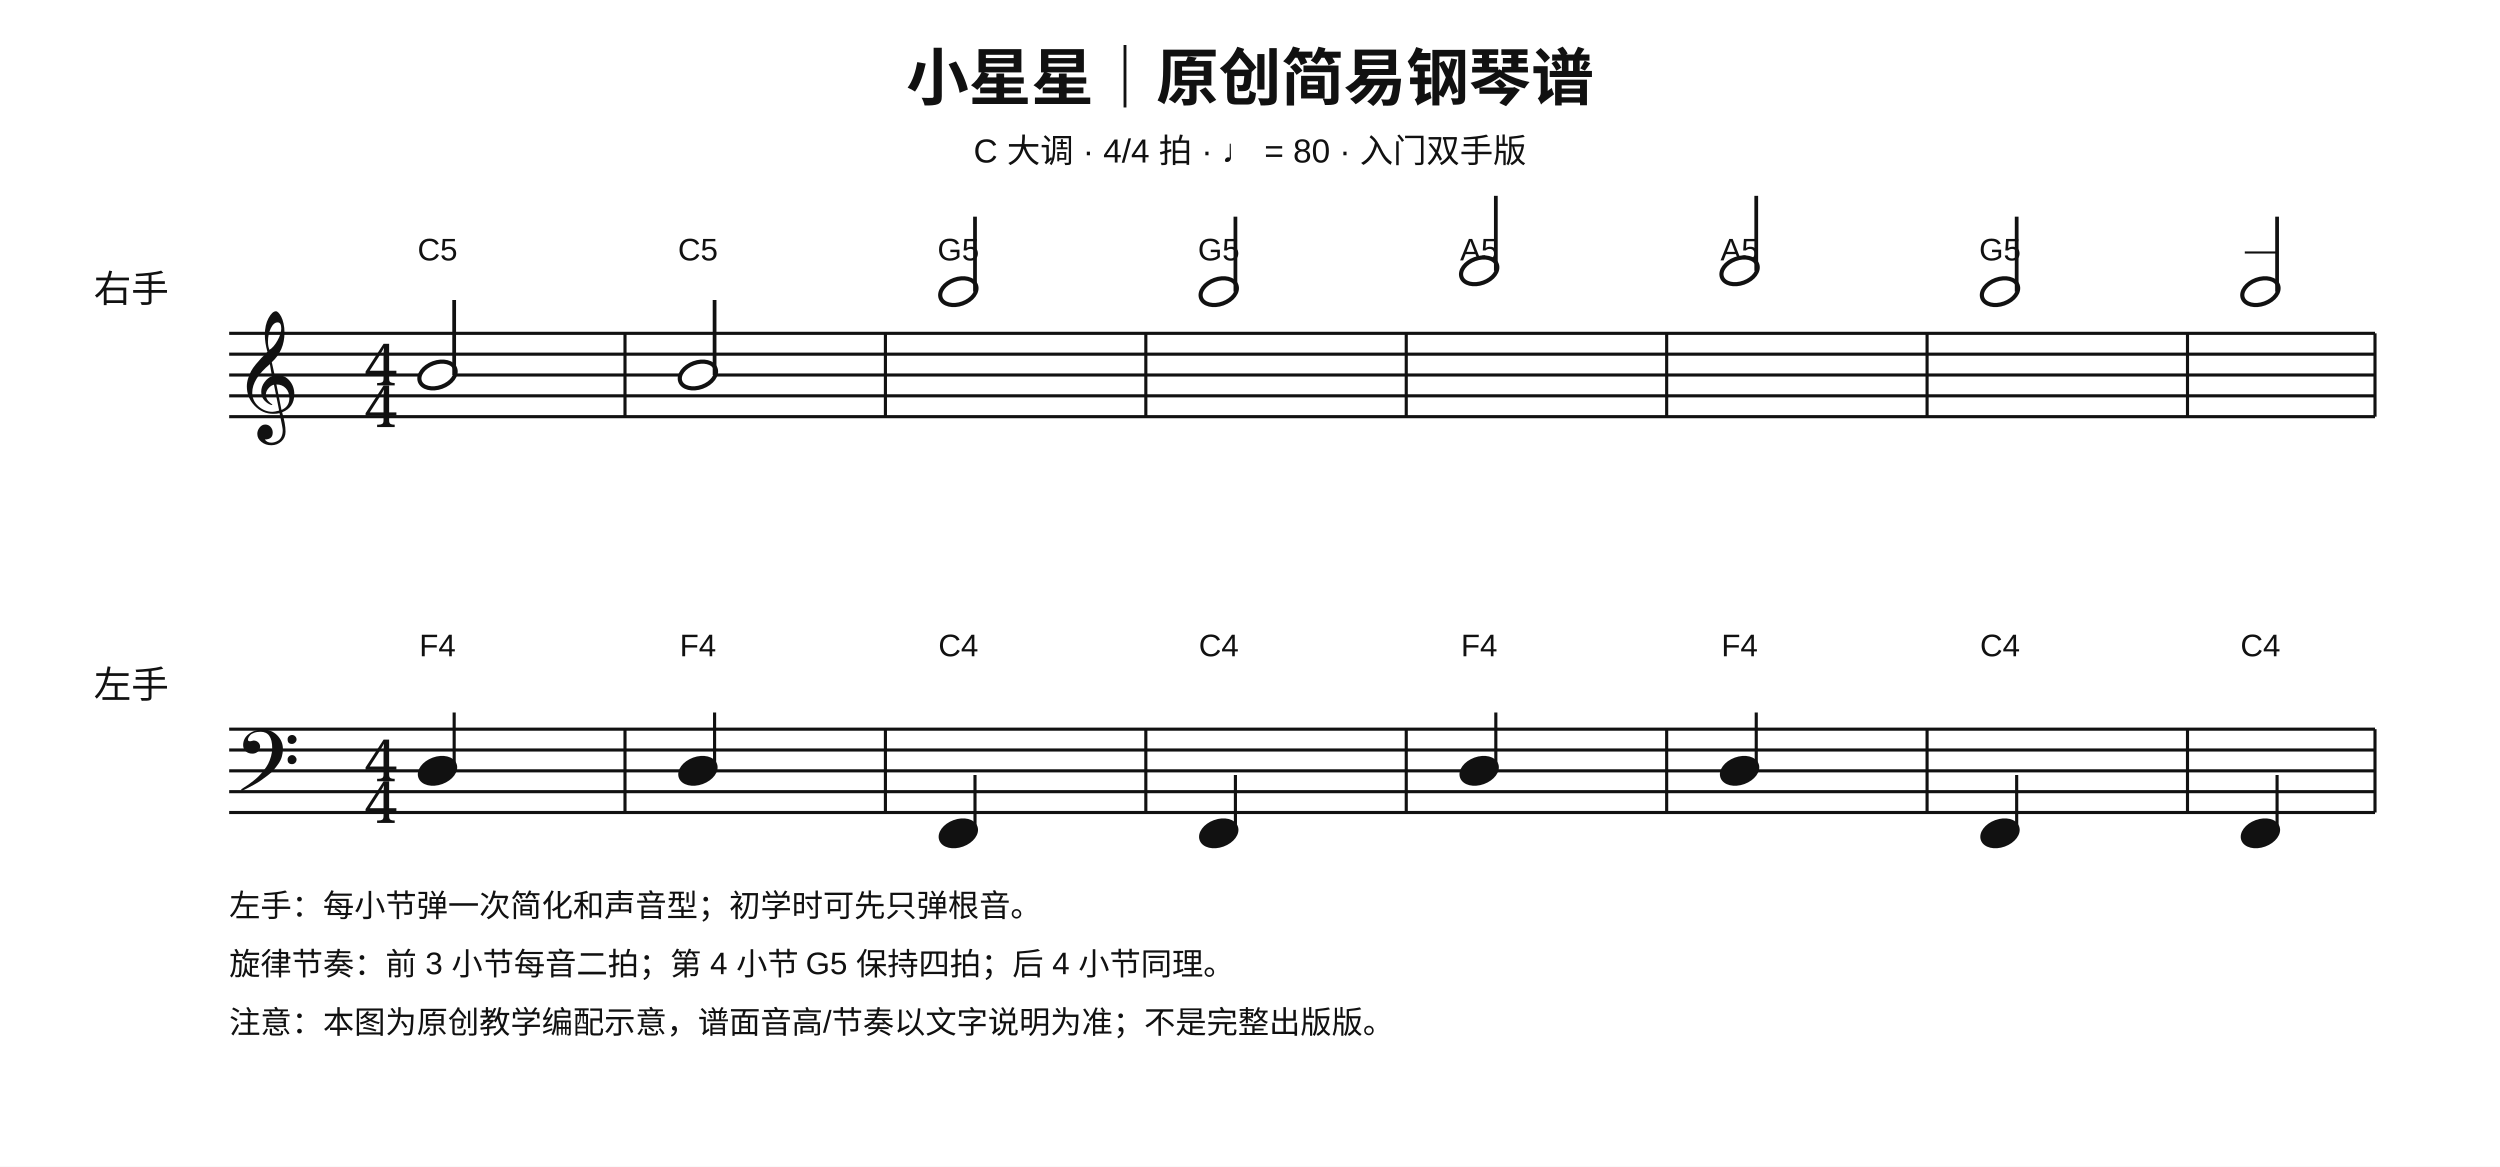
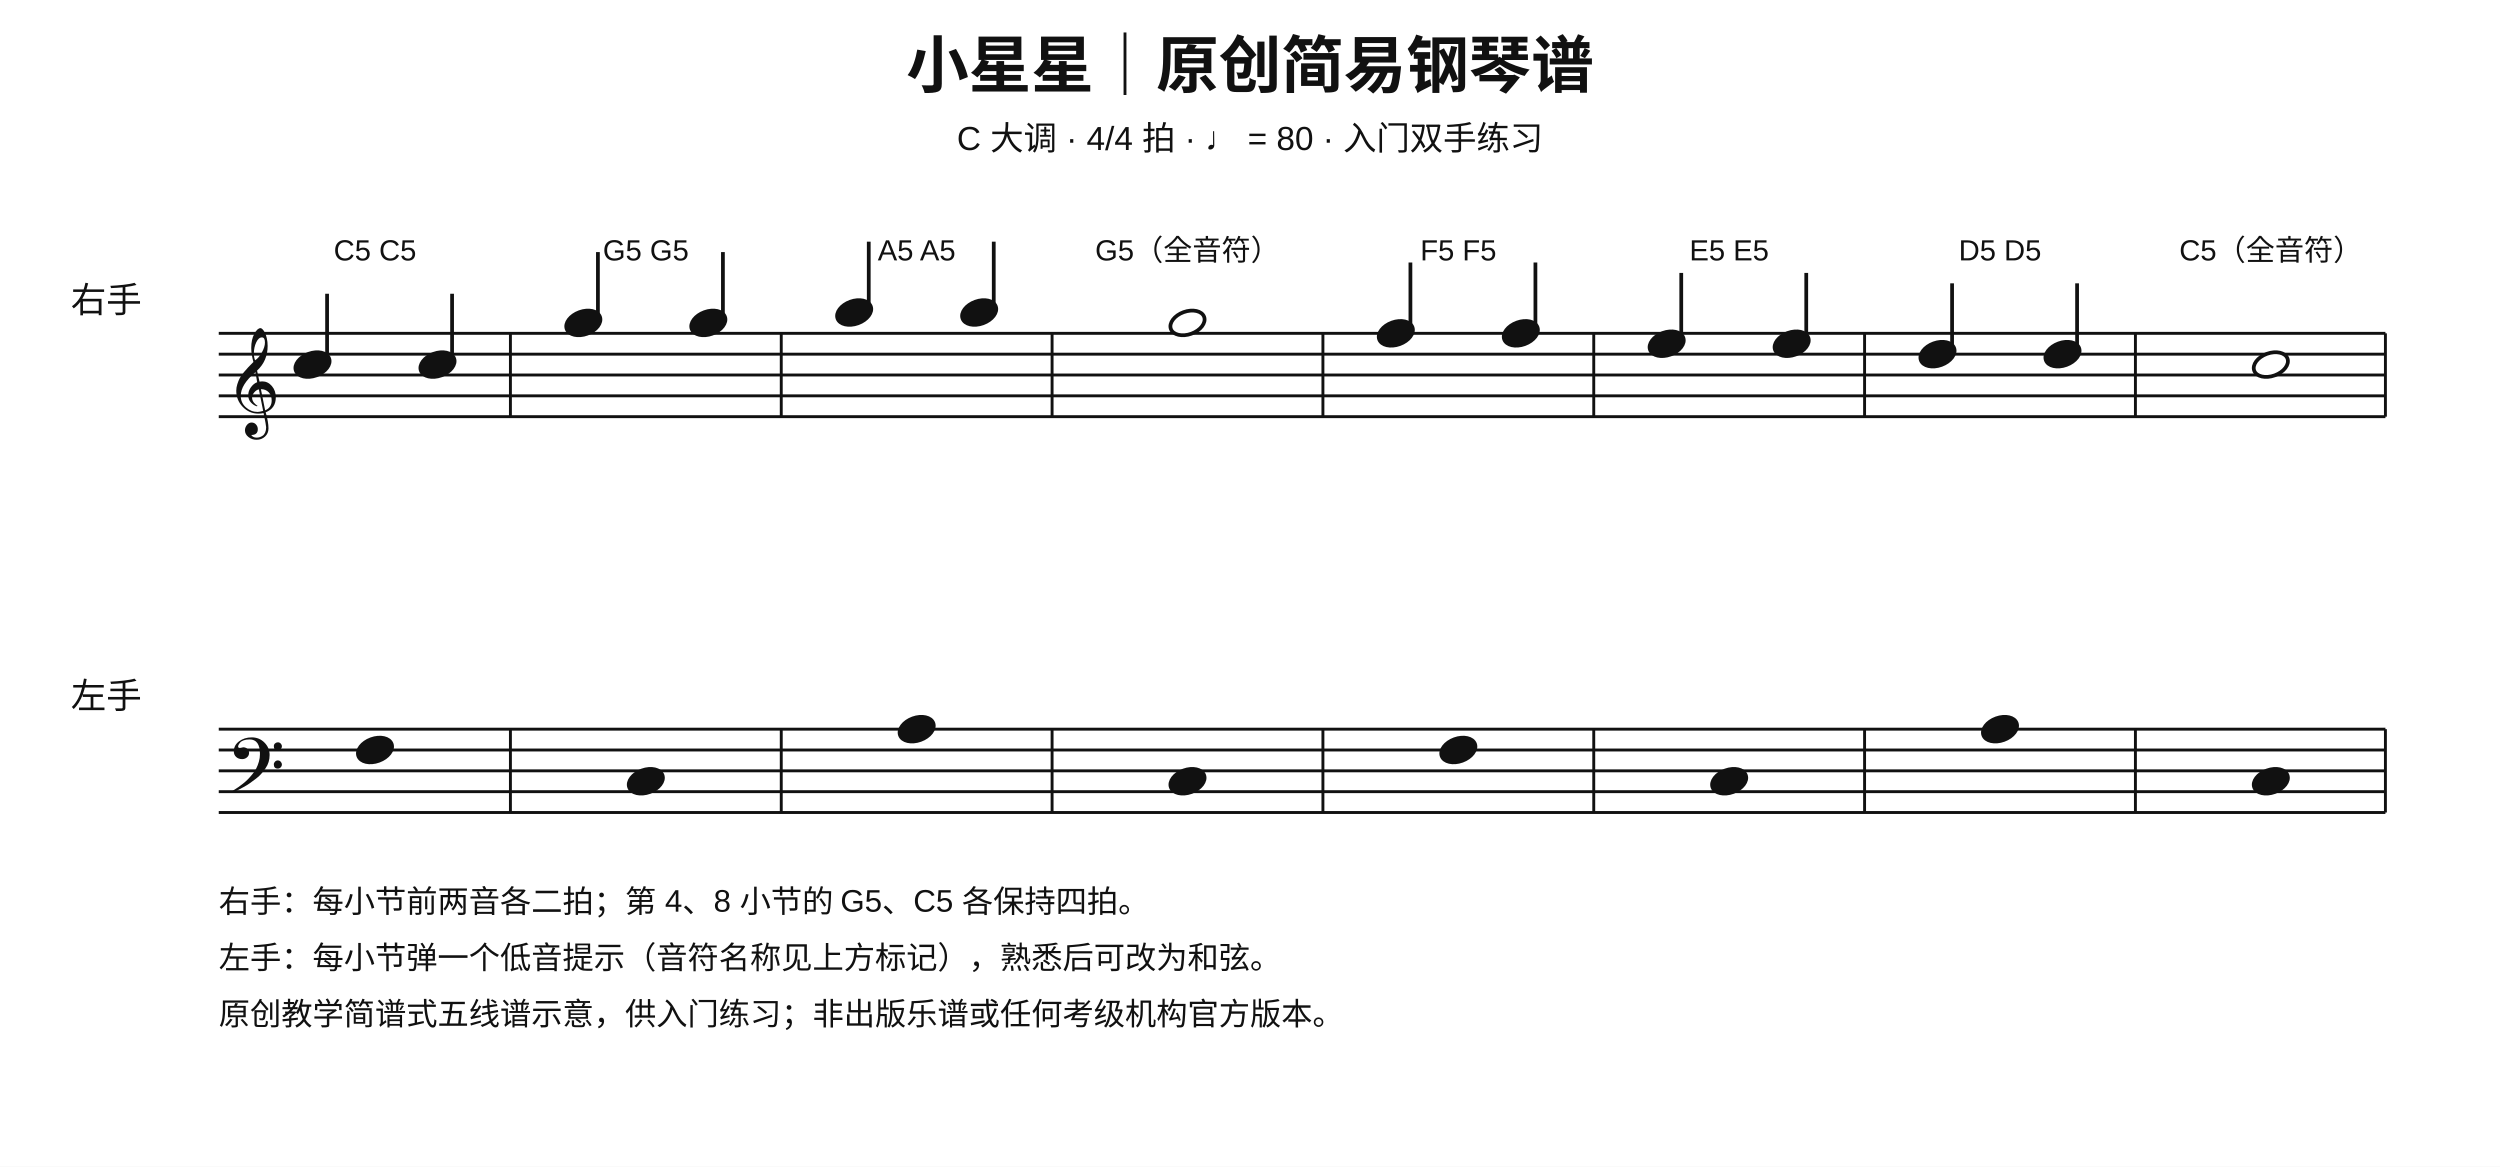
<svg xmlns="http://www.w3.org/2000/svg" width="1200" height="560" viewBox="0 0 1200 560" role="img" aria-labelledby="title desc">
-   <rect width="1200" height="560" fill="#fff" />
+   <rect width="1200" height="560" fill="white" />
  <g fill="#111" font-family="Arial,'Noto Sans CJK SC',sans-serif">
-     <text x="600" y="48" text-anchor="middle" font-size="30" font-weight="700">小星星｜原创简易钢琴谱</text>
-     <text x="600" y="78" text-anchor="middle" font-size="16">C 大调 · 4/4 拍 · ♩ = 80 · 入门双手版</text>
-     <text x="45" y="145" font-size="18">右手</text>
-     <text x="45" y="335" font-size="18">左手</text>
+     <text x="600" y="42" text-anchor="middle" font-size="30" font-weight="700">小星星｜原创简易钢琴谱</text>
+     <text x="600" y="72" text-anchor="middle" font-size="16">C 大调 · 4/4 拍 · ♩ = 80 · 入门双手练习</text>
+     <text x="34" y="150" font-size="17">右手</text>
+     <text x="34" y="340" font-size="17">左手</text>
  </g>
-   <g stroke="#111" stroke-width="1.5">
-     <line x1="110" y1="160" x2="1140" y2="160" />
-     <line x1="110" y1="170" x2="1140" y2="170" />
-     <line x1="110" y1="180" x2="1140" y2="180" />
-     <line x1="110" y1="190" x2="1140" y2="190" />
-     <line x1="110" y1="200" x2="1140" y2="200" />
-     <line x1="110" y1="350" x2="1140" y2="350" />
-     <line x1="110" y1="360" x2="1140" y2="360" />
-     <line x1="110" y1="370" x2="1140" y2="370" />
-     <line x1="110" y1="380" x2="1140" y2="380" />
-     <line x1="110" y1="390" x2="1140" y2="390" />
+   <g stroke="#111" stroke-width="1.4">
+     <line x1="105" y1="160" x2="1145" y2="160" />
+     <line x1="105" y1="170" x2="1145" y2="170" />
+     <line x1="105" y1="180" x2="1145" y2="180" />
+     <line x1="105" y1="190" x2="1145" y2="190" />
+     <line x1="105" y1="200" x2="1145" y2="200" />
+     <line x1="105" y1="350" x2="1145" y2="350" />
+     <line x1="105" y1="360" x2="1145" y2="360" />
+     <line x1="105" y1="370" x2="1145" y2="370" />
+     <line x1="105" y1="380" x2="1145" y2="380" />
+     <line x1="105" y1="390" x2="1145" y2="390" />
  </g>
  <g fill="#111" font-family="serif">
-     <text x="112" y="198" font-size="54">𝄞</text>
-     <text x="112" y="388" font-size="50">𝄢</text>
-     <text x="175" y="185" font-size="28">4</text>
-     <text x="175" y="205" font-size="28">4</text>
-     <text x="175" y="375" font-size="28">4</text>
-     <text x="175" y="395" font-size="28">4</text>
+     <text x="108" y="198" font-size="45">𝄞</text>
+     <text x="108" y="388" font-size="45">𝄢</text>
  </g>
-   <g stroke="#111" stroke-width="1.5">
-     <line x1="300" y1="160" x2="300" y2="200" />
-     <line x1="425" y1="160" x2="425" y2="200" />
-     <line x1="550" y1="160" x2="550" y2="200" />
-     <line x1="675" y1="160" x2="675" y2="200" />
-     <line x1="800" y1="160" x2="800" y2="200" />
-     <line x1="925" y1="160" x2="925" y2="200" />
-     <line x1="1050" y1="160" x2="1050" y2="200" />
-     <line x1="1140" y1="160" x2="1140" y2="200" />
-     <line x1="300" y1="350" x2="300" y2="390" />
-     <line x1="425" y1="350" x2="425" y2="390" />
-     <line x1="550" y1="350" x2="550" y2="390" />
-     <line x1="675" y1="350" x2="675" y2="390" />
-     <line x1="800" y1="350" x2="800" y2="390" />
-     <line x1="925" y1="350" x2="925" y2="390" />
-     <line x1="1050" y1="350" x2="1050" y2="390" />
-     <line x1="1140" y1="350" x2="1140" y2="390" />
+   <g stroke="#111" stroke-width="1.4">
+     <line x1="245" y1="160" x2="245" y2="200" />
+     <line x1="375" y1="160" x2="375" y2="200" />
+     <line x1="505" y1="160" x2="505" y2="200" />
+     <line x1="635" y1="160" x2="635" y2="200" />
+     <line x1="765" y1="160" x2="765" y2="200" />
+     <line x1="895" y1="160" x2="895" y2="200" />
+     <line x1="1025" y1="160" x2="1025" y2="200" />
+     <line x1="1145" y1="160" x2="1145" y2="200" />
+     <line x1="245" y1="350" x2="245" y2="390" />
+     <line x1="375" y1="350" x2="375" y2="390" />
+     <line x1="505" y1="350" x2="505" y2="390" />
+     <line x1="635" y1="350" x2="635" y2="390" />
+     <line x1="765" y1="350" x2="765" y2="390" />
+     <line x1="895" y1="350" x2="895" y2="390" />
+     <line x1="1025" y1="350" x2="1025" y2="390" />
+     <line x1="1145" y1="350" x2="1145" y2="390" />
  </g>
-   <g fill="#111" font-family="Arial,sans-serif" font-size="15" text-anchor="middle">
-     <text x="210" y="125">C5</text>
-     <text x="335" y="125">C5</text>
-     <text x="460" y="125">G5</text>
-     <text x="585" y="125">G5</text>
-     <text x="710" y="125">A5</text>
-     <text x="835" y="125">A5</text>
-     <text x="960" y="125">G5</text>
-     <text x="1085" y="125">—</text>
-     <text x="210" y="315">F4</text>
-     <text x="335" y="315">F4</text>
-     <text x="460" y="315">C4</text>
-     <text x="585" y="315">C4</text>
-     <text x="710" y="315">F4</text>
-     <text x="835" y="315">F4</text>
-     <text x="960" y="315">C4</text>
-     <text x="1085" y="315">C4</text>
+   <g fill="#111" font-family="Arial,sans-serif" font-size="14" text-anchor="middle">
+     <text x="180" y="125">C5 C5</text>
+     <text x="310" y="125">G5 G5</text>
+     <text x="440" y="125">A5 A5</text>
+     <text x="570" y="125">G5（全音符）</text>
+     <text x="700" y="125">F5 F5</text>
+     <text x="830" y="125">E5 E5</text>
+     <text x="960" y="125">D5 D5</text>
+     <text x="1090" y="125">C5（全音符）</text>
  </g>
-   <g fill="#111" stroke="#111" stroke-width="1.8">
-     <ellipse cx="210" cy="180" rx="9" ry="6" transform="rotate(-20 210 180)" fill="white" stroke-width="2" />
-     <line x1="218" y1="180" x2="218" y2="144" />
-     <ellipse cx="335" cy="180" rx="9" ry="6" transform="rotate(-20 335 180)" fill="white" stroke-width="2" />
-     <line x1="343" y1="180" x2="343" y2="144" />
-     <ellipse cx="460" cy="140" rx="9" ry="6" transform="rotate(-20 460 140)" fill="white" stroke-width="2" />
-     <line x1="468" y1="140" x2="468" y2="104" />
-     <ellipse cx="585" cy="140" rx="9" ry="6" transform="rotate(-20 585 140)" fill="white" stroke-width="2" />
-     <line x1="593" y1="140" x2="593" y2="104" />
-     <ellipse cx="710" cy="130" rx="9" ry="6" transform="rotate(-20 710 130)" fill="white" stroke-width="2" />
-     <line x1="718" y1="130" x2="718" y2="94" />
-     <ellipse cx="835" cy="130" rx="9" ry="6" transform="rotate(-20 835 130)" fill="white" stroke-width="2" />
-     <line x1="843" y1="130" x2="843" y2="94" />
-     <ellipse cx="960" cy="140" rx="9" ry="6" transform="rotate(-20 960 140)" fill="white" stroke-width="2" />
-     <line x1="968" y1="140" x2="968" y2="104" />
-     <ellipse cx="1085" cy="140" rx="9" ry="6" transform="rotate(-20 1085 140)" fill="white" stroke-width="2" />
-     <line x1="1093" y1="140" x2="1093" y2="104" />
+   <g stroke="#111" stroke-width="1.8" fill="white">
+     <ellipse cx="150" cy="175" rx="8.5" ry="5.5" transform="rotate(-20 150 175)" fill="#111" />
+     <line x1="157" y1="175" x2="157" y2="141" fill="none" />
+     <ellipse cx="210" cy="175" rx="8.5" ry="5.5" transform="rotate(-20 210 175)" fill="#111" />
+     <line x1="217" y1="175" x2="217" y2="141" fill="none" />
+     <ellipse cx="280" cy="155" rx="8.5" ry="5.5" transform="rotate(-20 280 155)" fill="#111" />
+     <line x1="287" y1="155" x2="287" y2="121" fill="none" />
+     <ellipse cx="340" cy="155" rx="8.5" ry="5.5" transform="rotate(-20 340 155)" fill="#111" />
+     <line x1="347" y1="155" x2="347" y2="121" fill="none" />
+     <ellipse cx="410" cy="150" rx="8.5" ry="5.5" transform="rotate(-20 410 150)" fill="#111" />
+     <line x1="417" y1="150" x2="417" y2="116" fill="none" />
+     <ellipse cx="470" cy="150" rx="8.5" ry="5.5" transform="rotate(-20 470 150)" fill="#111" />
+     <line x1="477" y1="150" x2="477" y2="116" fill="none" />
+     <ellipse cx="570" cy="155" rx="8.5" ry="5.5" transform="rotate(-20 570 155)" />
+     <ellipse cx="670" cy="160" rx="8.5" ry="5.5" transform="rotate(-20 670 160)" fill="#111" />
+     <line x1="677" y1="160" x2="677" y2="126" fill="none" />
+     <ellipse cx="730" cy="160" rx="8.5" ry="5.5" transform="rotate(-20 730 160)" fill="#111" />
+     <line x1="737" y1="160" x2="737" y2="126" fill="none" />
+     <ellipse cx="800" cy="165" rx="8.5" ry="5.5" transform="rotate(-20 800 165)" fill="#111" />
+     <line x1="807" y1="165" x2="807" y2="131" fill="none" />
+     <ellipse cx="860" cy="165" rx="8.5" ry="5.5" transform="rotate(-20 860 165)" fill="#111" />
+     <line x1="867" y1="165" x2="867" y2="131" fill="none" />
+     <ellipse cx="930" cy="170" rx="8.5" ry="5.5" transform="rotate(-20 930 170)" fill="#111" />
+     <line x1="937" y1="170" x2="937" y2="136" fill="none" />
+     <ellipse cx="990" cy="170" rx="8.5" ry="5.5" transform="rotate(-20 990 170)" fill="#111" />
+     <line x1="997" y1="170" x2="997" y2="136" fill="none" />
+     <ellipse cx="1090" cy="175" rx="8.5" ry="5.5" transform="rotate(-20 1090 175)" />
  </g>
-   <g fill="#111" stroke="#111" stroke-width="1.5">
-     <ellipse cx="210" cy="370" rx="9" ry="6" transform="rotate(-20 210 370)" />
-     <line x1="218" y1="370" x2="218" y2="342" />
-     <ellipse cx="335" cy="370" rx="9" ry="6" transform="rotate(-20 335 370)" />
-     <line x1="343" y1="370" x2="343" y2="342" />
-     <ellipse cx="460" cy="400" rx="9" ry="6" transform="rotate(-20 460 400)" />
-     <line x1="468" y1="400" x2="468" y2="372" />
-     <ellipse cx="585" cy="400" rx="9" ry="6" transform="rotate(-20 585 400)" />
-     <line x1="593" y1="400" x2="593" y2="372" />
-     <ellipse cx="710" cy="370" rx="9" ry="6" transform="rotate(-20 710 370)" />
-     <line x1="718" y1="370" x2="718" y2="342" />
-     <ellipse cx="835" cy="370" rx="9" ry="6" transform="rotate(-20 835 370)" />
-     <line x1="843" y1="370" x2="843" y2="342" />
-     <ellipse cx="960" cy="400" rx="9" ry="6" transform="rotate(-20 960 400)" />
-     <line x1="968" y1="400" x2="968" y2="372" />
-     <ellipse cx="1085" cy="400" rx="9" ry="6" transform="rotate(-20 1085 400)" />
-     <line x1="1093" y1="400" x2="1093" y2="372" />
+   <g stroke="#111" stroke-width="1.8" fill="#111">
+     <ellipse cx="180" cy="360" rx="8.5" ry="5.5" transform="rotate(-20 180 360)" />
+     <ellipse cx="310" cy="375" rx="8.5" ry="5.5" transform="rotate(-20 310 375)" />
+     <ellipse cx="440" cy="350" rx="8.5" ry="5.5" transform="rotate(-20 440 350)" />
+     <ellipse cx="570" cy="375" rx="8.5" ry="5.5" transform="rotate(-20 570 375)" />
+     <ellipse cx="700" cy="360" rx="8.5" ry="5.5" transform="rotate(-20 700 360)" />
+     <ellipse cx="830" cy="375" rx="8.5" ry="5.5" transform="rotate(-20 830 375)" />
+     <ellipse cx="960" cy="350" rx="8.5" ry="5.5" transform="rotate(-20 960 350)" />
+     <ellipse cx="1090" cy="375" rx="8.5" ry="5.5" transform="rotate(-20 1090 375)" />
  </g>
  <g fill="#111" font-family="Arial,'Noto Sans CJK SC',sans-serif" font-size="15">
-     <text x="110" y="440">左手：每小节弹一次简化和声音型；初学时可先只弹根音。</text>
-     <text x="110" y="468">旋律节奏：前 3 小节每音二拍；第 4 小节 G5 保持四拍；后 4 小节同理。</text>
-     <text x="110" y="496">注意：本图为原创教学编配示意，谱面音高/节奏以文字说明为准；不是完整出版版。</text>
+     <text x="105" y="438">右手：每小节前两音各二拍；第 4、8 小节的 G5、C5 各保持四拍。</text>
+     <text x="105" y="465">左手：每小节弹一个低音提示（音符名称见上方标记），熟悉后可改为和弦。</text>
+     <text x="105" y="492">原创教学简谱式五线谱示意，供入门练习；非出版乐谱或任何考级机构官方版本。</text>
  </g>
</svg>
